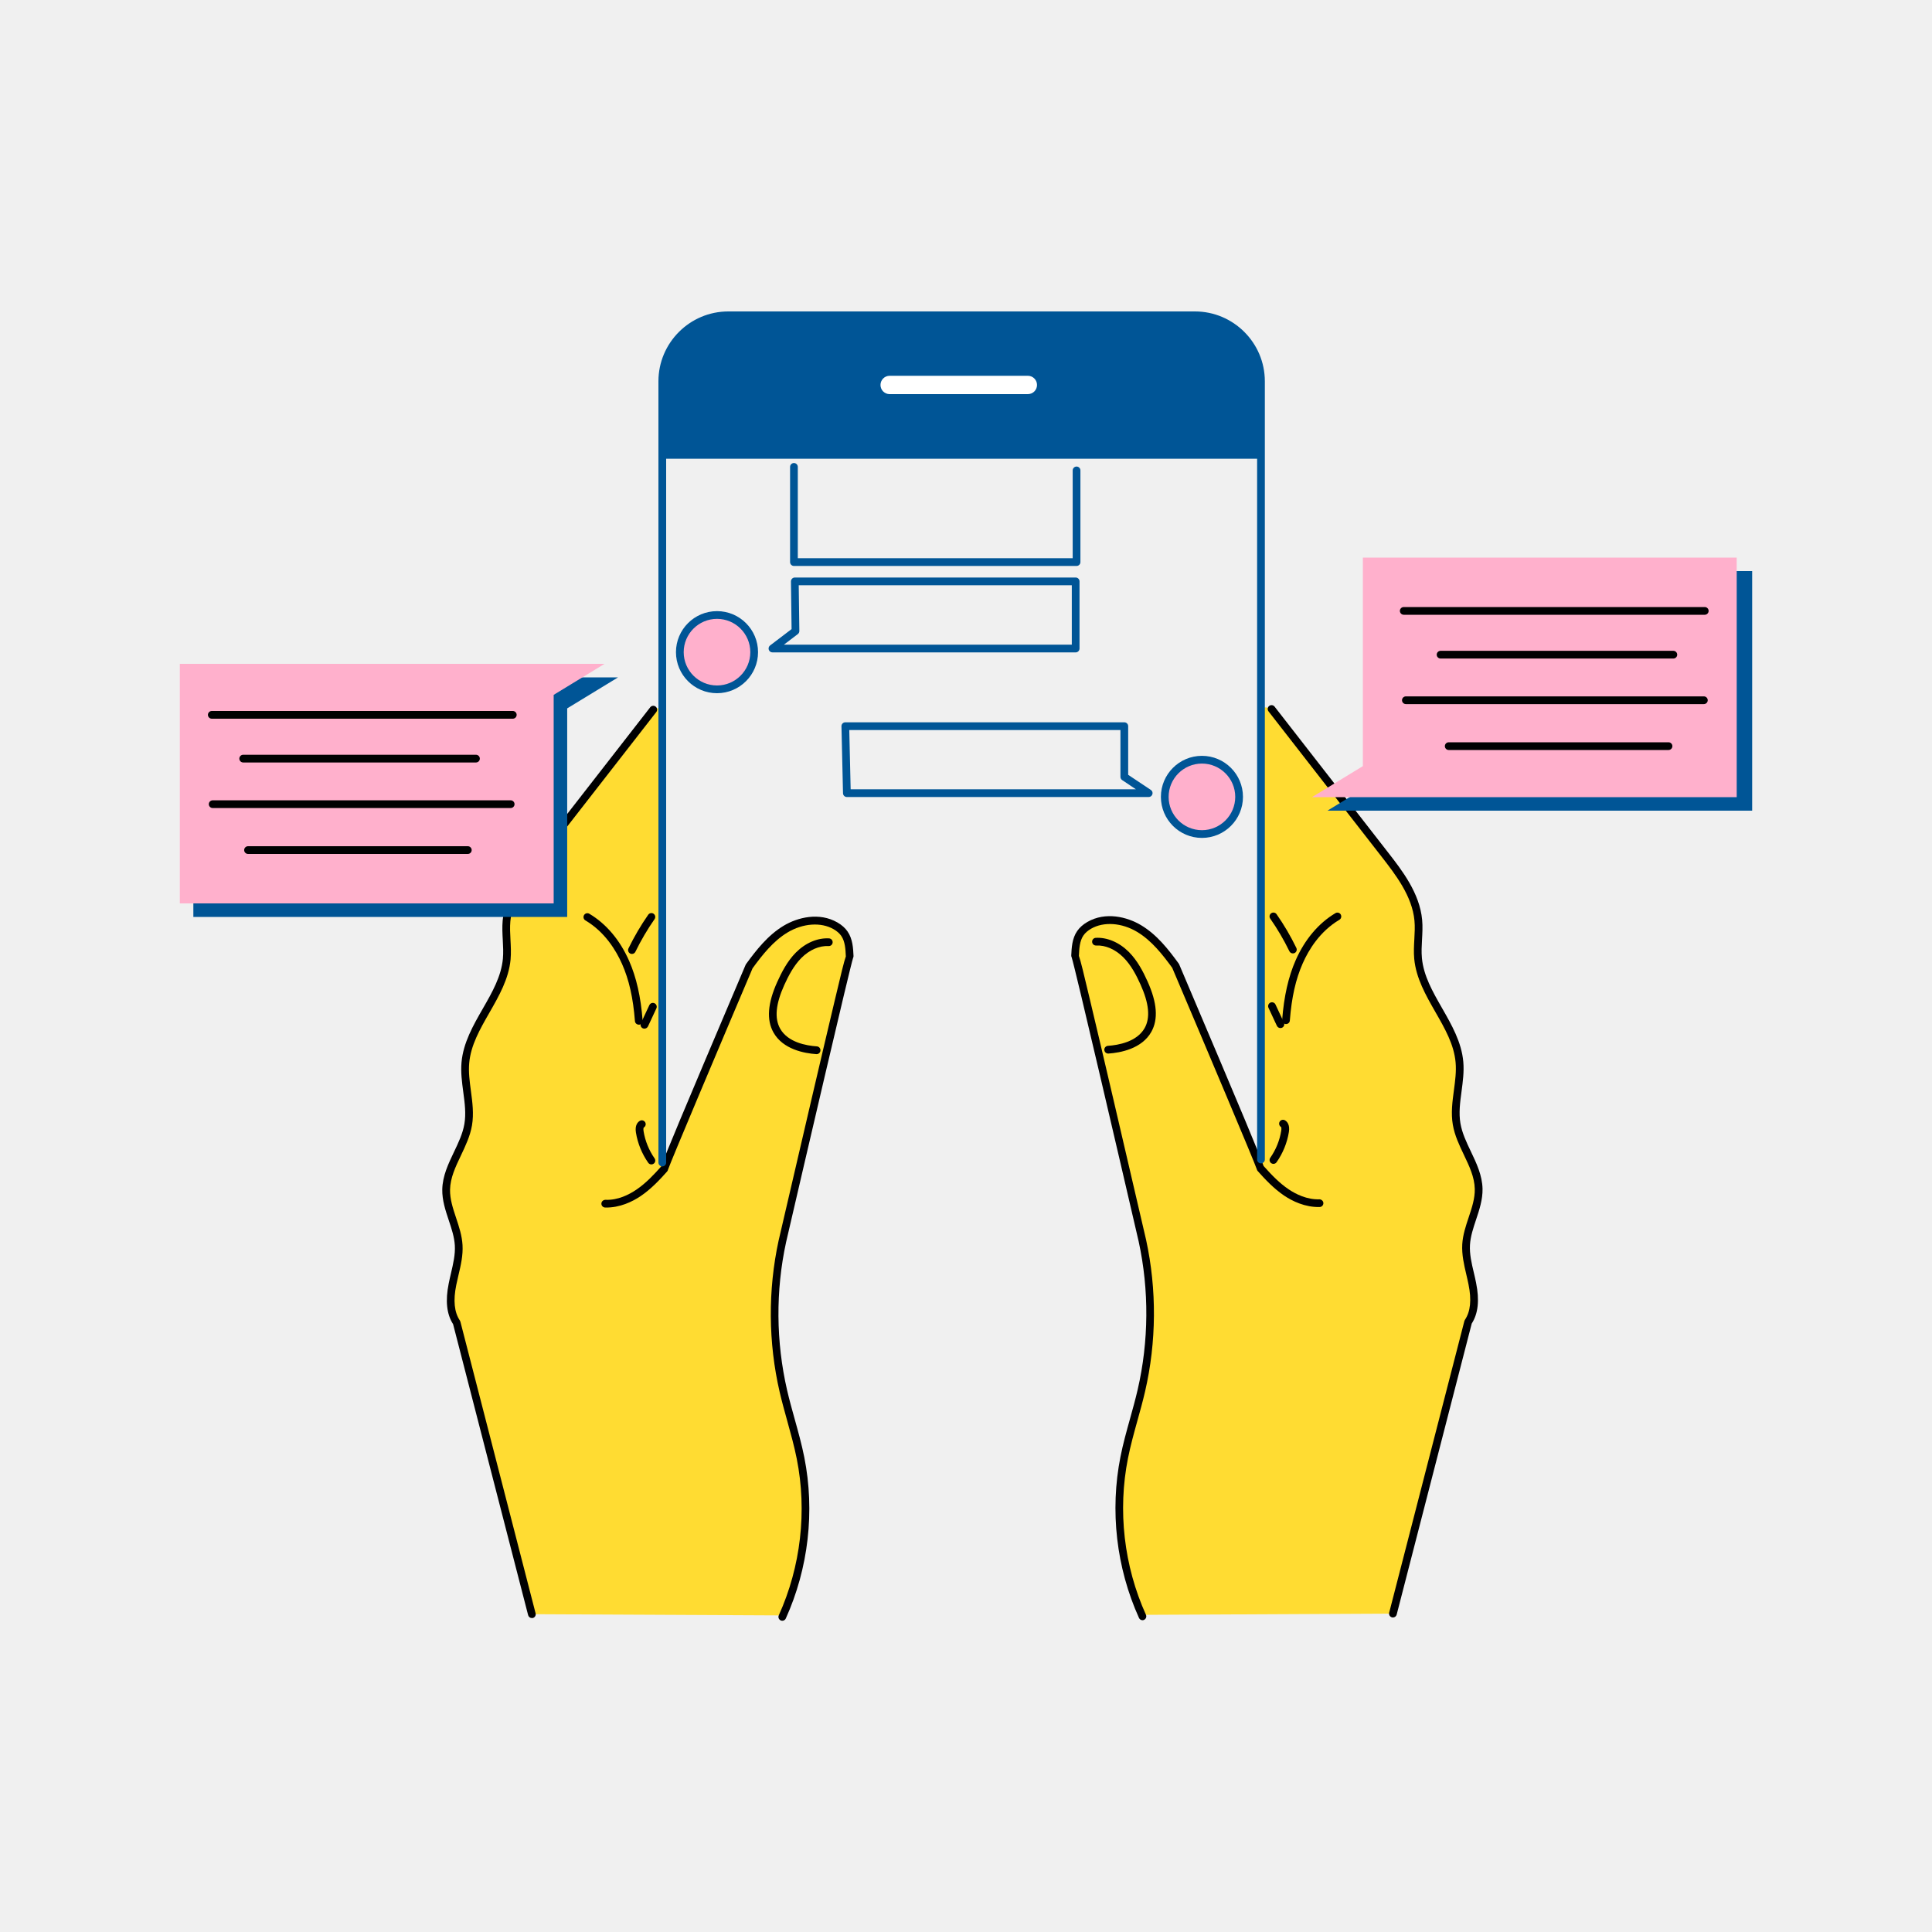
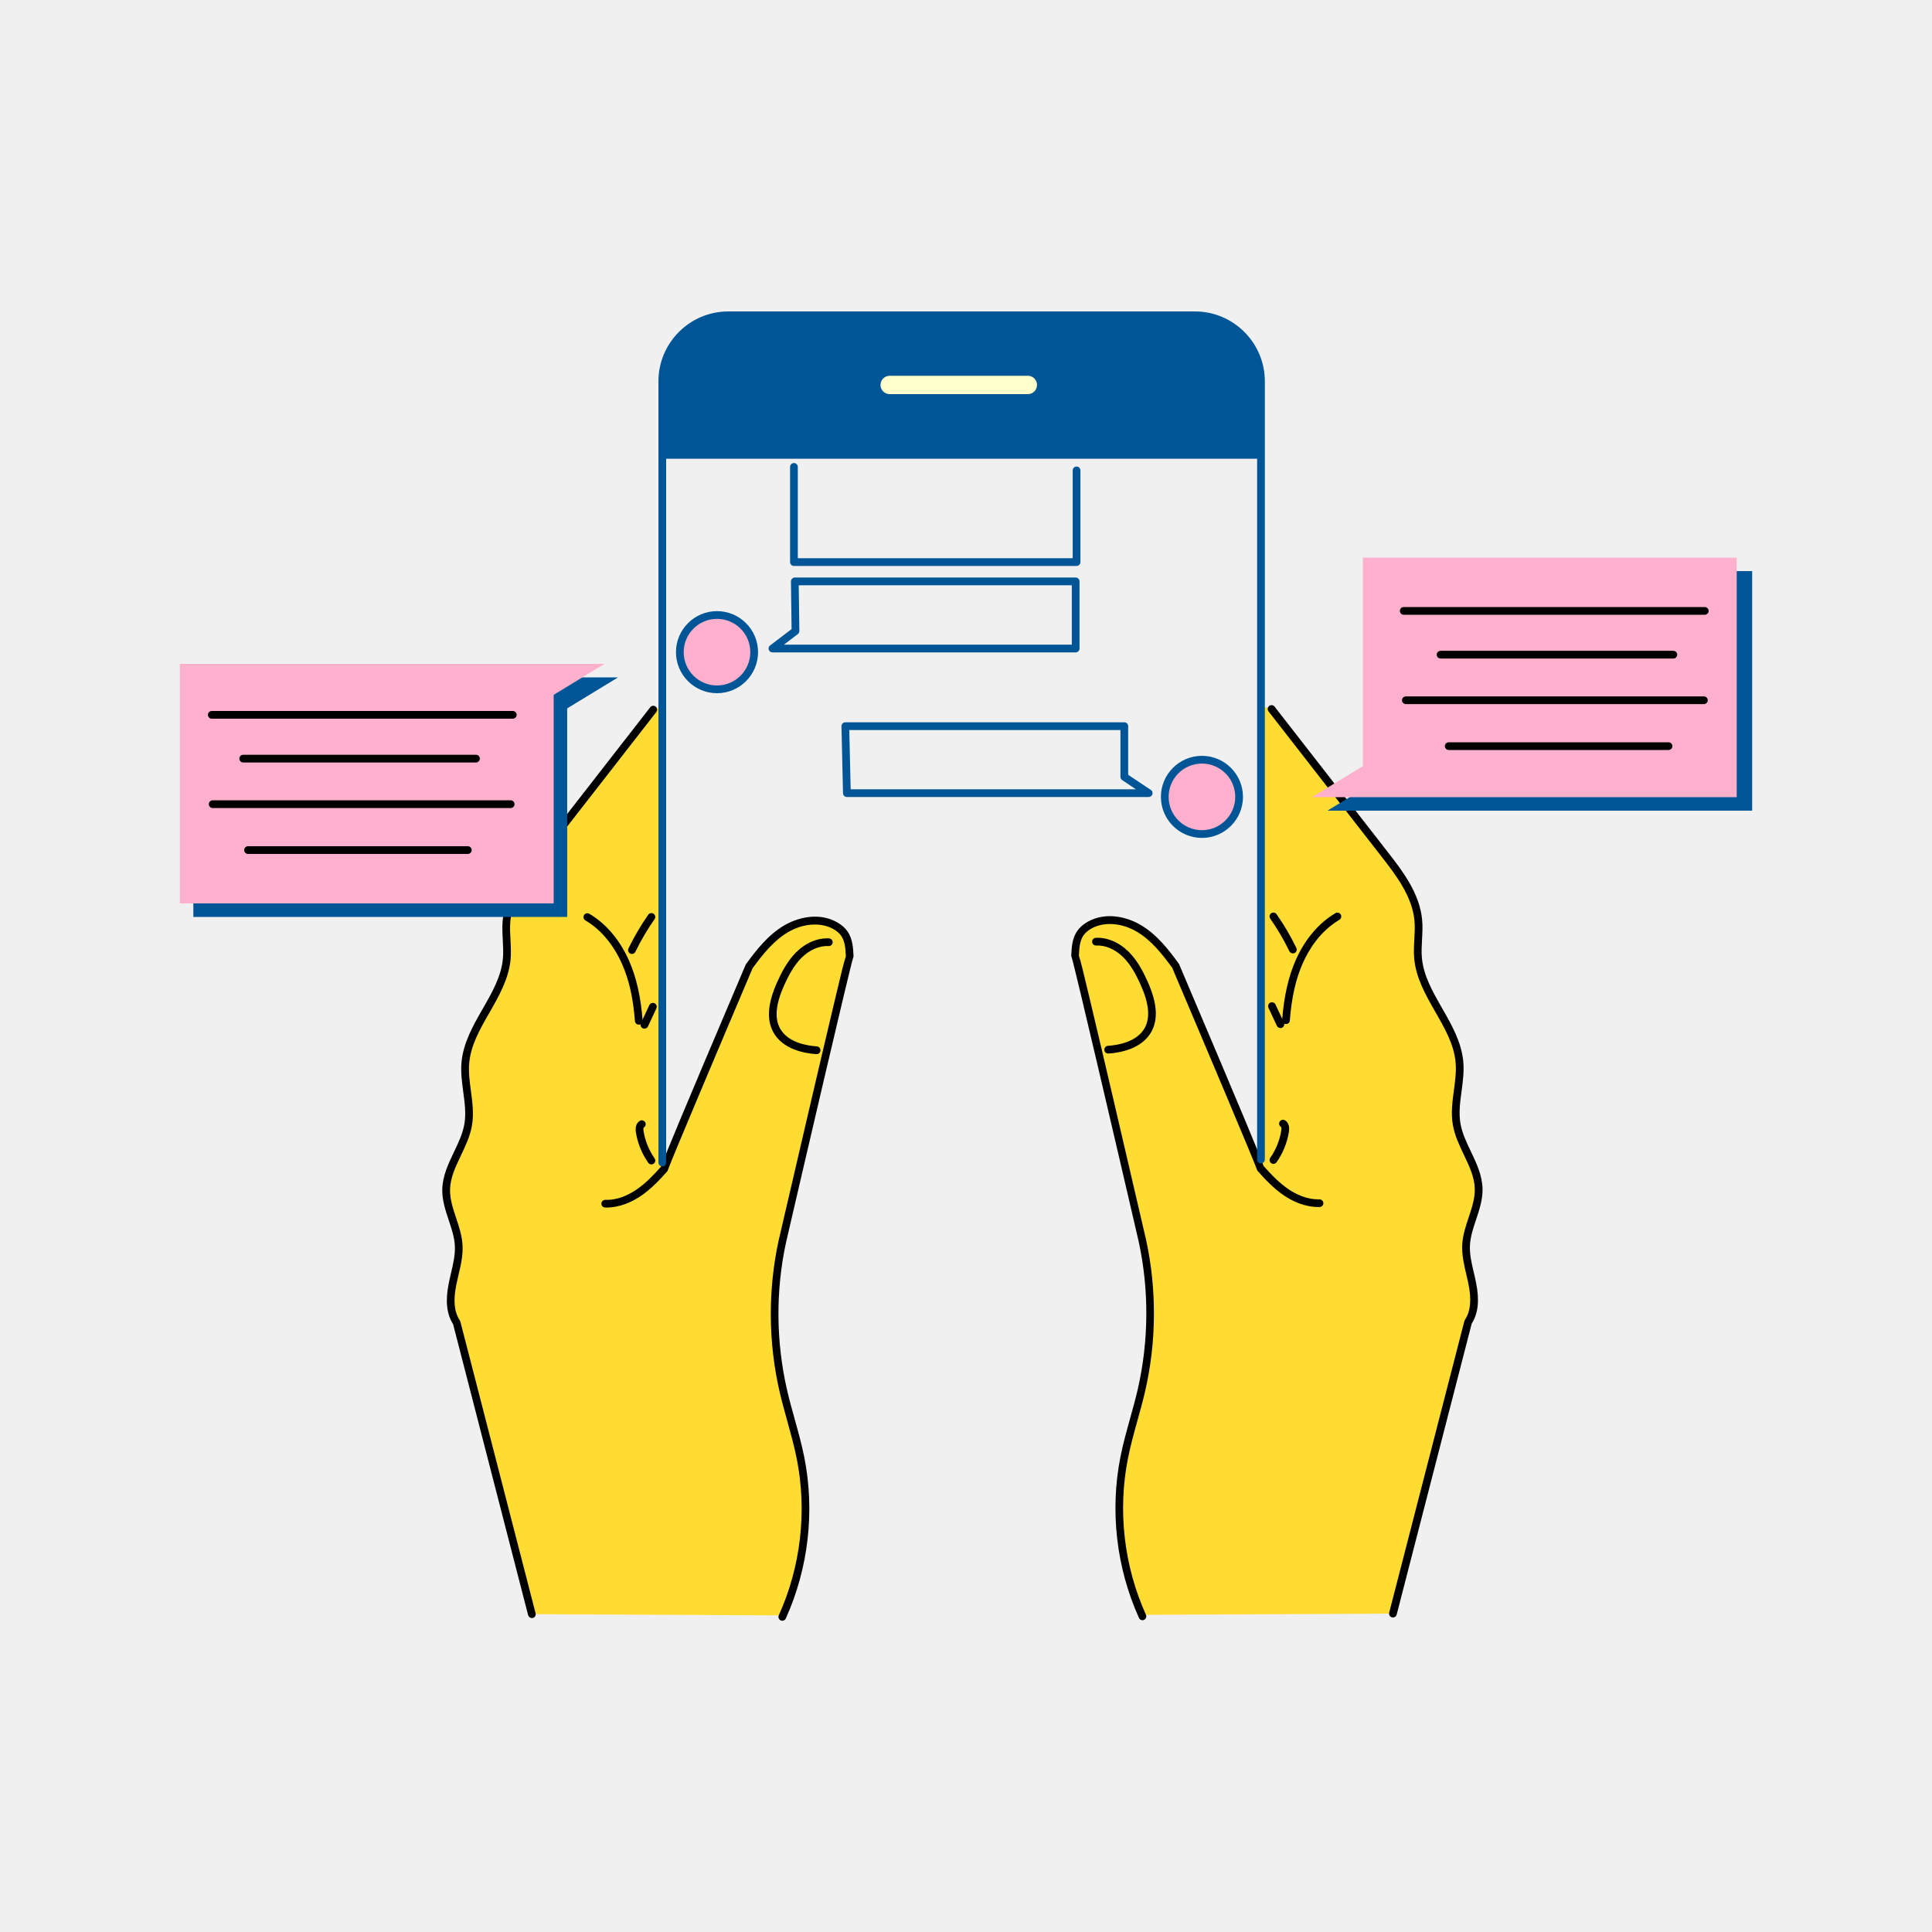
<svg xmlns="http://www.w3.org/2000/svg" transform="scale(1)" version="1.1" id="vvFkfz9s1o" x="0px" y="0px" width="500px" height="500px" viewBox="0 0 500 500" xml:space="preserve" class="pbimage_pbimage__wrapper__image__0LEis false">
-   <style type="text/css"> .st0{fill:#FFDC32;} .st1{fill:#000001;} .st2{fill:#005596;} .st3{fill:#FFB0CC;} .st4{fill:#FFFFFF;}
-  .st4{fill:#FFFFFF;}
+   <style type="text/css"> .st0{fill:#FFDC32;} .st1{fill:#000001;} .st2{fill:#005596;} .st3{fill:#FFB0CC;} .st4{fill:#FFFFCC;}
+  .st4{fill:#FFFFCC;}
 .st3{fill:#FFB0CC;}
 .st2{fill:#005596;}
 .st1{fill:#000001;}
 .st0{fill:#FFDC32;}</style>
  <g id="hands">
    <g id="color">
      <path class="st0" d="M169.07,183.63c-9.77,12.55-19.53,25.1-29.3,37.65c-3.97,5.1-8.09,10.58-8.68,17.02    c-0.3,3.28,0.36,6.6,0.06,9.88c-0.9,9.67-9.86,17.16-10.71,26.84c-0.47,5.35,1.64,10.75,0.73,16.04c-1,5.86-5.58,10.84-5.7,16.79    c-0.09,4.94,2.95,9.47,3.24,14.4c0.2,3.41-0.93,6.74-1.6,10.1c-0.68,3.35-0.83,7.09,1.08,9.93l19.46,75.47l64.92,0.32    c0,0,2.23-4.63,2.42-5.07c2.27-8.61,4.56-17.4,3.99-26.28c-0.9-14.19-9.03-27.53-7.94-42.42c-0.38-9.21,0.48-18.47,2.53-27.46    c1.45-6.32,3.48-12.49,5.03-18.79c1.87-7.61,3.04-15.38,4.54-23.31c3.62-8.36,4.98-17.5,6.31-26.51c0.19-1.26,0.37-2.55,0.18-3.81    c-0.58-3.9-4.77-6.51-8.71-6.41c-3.94,0.09-7.54,2.28-10.5,4.89c-3.73,3.29-6.77,7.33-8.98,11.79c-1.51,3.05-2.63,6.27-3.8,9.46    c-3.48,9.45-7.45,18.7-11.43,27.95c-1.59,3.7-3.18,7.4-4.77,11.1l0.25-86.06c0,0-0.44-29.56-0.37-29.71    c0.05-1.09,0.09-2.18,0.14-3.27c0.01-0.21,0.02-0.42-0.07-0.62C171.25,183.16,170.72,183.01,169.07,183.63z" />
      <path class="st0" d="M329.07,183.48c9.77,12.55,19.53,25.1,29.3,37.65c3.97,5.1,8.09,10.58,8.68,17.02    c0.3,3.28-0.36,6.6-0.06,9.88c0.9,9.67,9.86,17.16,10.71,26.84c0.47,5.35-1.64,10.75-0.73,16.04c1,5.86,5.58,10.84,5.7,16.79    c0.09,4.94-2.95,9.47-3.24,14.4c-0.2,3.41,0.93,6.74,1.6,10.1c0.68,3.35,0.83,7.09-1.08,9.93l-19.46,75.47l-64.92,0.32    c0,0-2.23-4.63-2.42-5.07c-2.27-8.61-4.56-17.4-3.99-26.28c0.9-14.19,9.03-27.53,7.94-42.42c0.38-9.21-0.48-18.47-2.53-27.46    c-1.45-6.32-3.48-12.49-5.03-18.79c-1.87-7.61-3.04-15.38-4.54-23.31c-3.62-8.36-4.98-17.5-6.31-26.51    c-0.19-1.26-0.37-2.55-0.18-3.81c0.58-3.9,4.77-6.51,8.71-6.41c3.94,0.09,7.54,2.28,10.5,4.89c3.73,3.29,6.77,7.33,8.98,11.79    c1.51,3.05,2.63,6.27,3.8,9.46c3.48,9.45,7.45,18.7,11.43,27.95c1.59,3.7,3.18,7.4,4.77,11.1l-0.25-86.06    c0,0,0.44-29.56,0.37-29.71c-0.05-1.09-0.09-2.18-0.14-3.27c-0.01-0.21-0.02-0.42,0.07-0.62    C326.89,183.01,327.42,182.87,329.07,183.48z" />
    </g>
    <g id="line_1_">
      <path class="st1" d="M137.65,418.75c-0.45,0-0.85-0.3-0.97-0.75l-19.42-75.31c-1.67-2.6-2.04-6.05-1.13-10.54    c0.17-0.87,0.38-1.75,0.58-2.62c0.58-2.49,1.14-4.84,1-7.22c-0.13-2.18-0.83-4.28-1.57-6.5c-0.85-2.55-1.73-5.19-1.68-7.98    c0.07-3.5,1.57-6.64,3.02-9.68c1.17-2.45,2.27-4.76,2.7-7.25c0.46-2.7,0.1-5.43-0.29-8.32c-0.33-2.49-0.68-5.06-0.45-7.64    c0.45-5.07,3.01-9.55,5.49-13.87c2.47-4.3,4.79-8.37,5.22-12.97c0.14-1.57,0.06-3.13-0.03-4.79c-0.09-1.66-0.18-3.37-0.03-5.08    c0.64-6.95,5.21-12.82,8.89-17.54l29.3-37.65c0.34-0.44,0.97-0.51,1.4-0.17c0.44,0.34,0.51,0.97,0.17,1.4l-29.3,37.65    c-3.52,4.52-7.89,10.14-8.47,16.5c-0.14,1.57-0.06,3.13,0.03,4.79c0.09,1.66,0.18,3.37,0.03,5.09c-0.47,5.04-3.02,9.48-5.48,13.78    c-2.48,4.33-4.82,8.42-5.23,13.05c-0.21,2.36,0.11,4.71,0.44,7.2c0.39,2.91,0.79,5.92,0.28,8.92c-0.47,2.76-1.69,5.31-2.86,7.78    c-1.42,2.98-2.76,5.8-2.82,8.86c-0.04,2.45,0.74,4.81,1.57,7.31c0.75,2.25,1.52,4.57,1.66,7.01c0.16,2.68-0.45,5.28-1.05,7.8    c-0.2,0.85-0.4,1.7-0.57,2.55c-0.82,4.03-0.51,7.03,0.93,9.18c0.06,0.09,0.11,0.2,0.14,0.31l19.46,75.47    c0.14,0.54-0.18,1.08-0.72,1.22C137.82,418.74,137.73,418.75,137.65,418.75z" />
      <path class="st1" d="M202.46,419.45c-0.14,0-0.28-0.03-0.41-0.09c-0.5-0.23-0.73-0.82-0.5-1.32c5.7-12.59,7.35-26.97,4.65-40.51    c-0.65-3.27-1.56-6.54-2.44-9.72c-0.68-2.46-1.39-5-1.98-7.54c-2.97-12.83-3.06-26.4-0.27-39.24c0-0.01,4.28-18.46,8.59-36.91    c2.16-9.22,4.32-18.45,5.97-25.37c1.64-6.89,2.36-9.92,2.84-11.25l-0.01,0c-0.08-1.79-0.17-3.82-1.18-5.29    c-0.46-0.66-1.13-1.25-1.99-1.74c-3.26-1.87-7.93-1.54-11.9,0.84c-3.73,2.24-6.53,5.81-9.07,9.29    c-8.53,20.08-21.29,50.29-21.88,52.11c-0.03,0.17-0.11,0.34-0.24,0.48c-1.89,2.12-4.13,4.53-6.87,6.38    c-2.09,1.4-5.37,3.03-9.16,2.94c-0.55-0.02-0.99-0.48-0.97-1.03s0.48-0.95,1.03-0.97c3.27,0.14,6.14-1.36,7.98-2.6    c2.54-1.71,4.67-4.01,6.47-6.03c0.82-2.44,4.74-11.91,21.84-52.17c0.03-0.07,0.07-0.14,0.11-0.2c2.68-3.67,5.64-7.46,9.72-9.92    c3.65-2.19,9.22-3.57,13.93-0.86c1.12,0.65,2.01,1.43,2.63,2.34c1.34,1.94,1.45,4.38,1.54,6.34c0.01,0.17-0.03,0.34-0.11,0.49    c-0.84,2.54-12.77,53.86-17.34,73.57c-2.73,12.54-2.63,25.8,0.27,38.35c0.58,2.5,1.28,5.02,1.96,7.46    c0.89,3.21,1.82,6.52,2.48,9.86c2.78,13.95,1.08,28.76-4.79,41.73C203.2,419.23,202.84,419.45,202.46,419.45z" />
      <path class="st1" d="M168.58,301.35c-0.32,0-0.63-0.15-0.82-0.43c-1.63-2.32-2.73-5.02-3.18-7.81c-0.32-1.95,0.5-2.74,1.02-3.04    c0.48-0.28,1.09-0.11,1.37,0.37c0.28,0.48,0.11,1.09-0.37,1.37c-0.04,0.03-0.15,0.31-0.04,0.98c0.41,2.49,1.39,4.91,2.84,6.99    c0.32,0.45,0.21,1.08-0.25,1.39C168.98,301.29,168.78,301.35,168.58,301.35z" />
      <path class="st1" d="M165.32,265.18c-0.52,0-0.96-0.4-1-0.92c-0.46-5.99-1.52-10.69-3.34-14.8c-1.54-3.48-4.43-8.27-9.48-11.26    c-0.48-0.28-0.63-0.9-0.35-1.37c0.28-0.48,0.9-0.63,1.37-0.35c4.36,2.59,7.92,6.8,10.29,12.18c1.88,4.27,3.03,9.32,3.5,15.46    c0.04,0.55-0.37,1.03-0.92,1.07C165.37,265.18,165.34,265.18,165.32,265.18z" />
      <path class="st1" d="M163.55,246.88c-0.15,0-0.3-0.03-0.44-0.1c-0.5-0.24-0.7-0.84-0.46-1.34c1.48-3.04,3.2-5.97,5.11-8.71    c0.32-0.45,0.94-0.56,1.39-0.25c0.45,0.32,0.56,0.94,0.25,1.39c-1.85,2.65-3.52,5.49-4.95,8.43    C164.28,246.67,163.92,246.88,163.55,246.88z" />
      <path class="st1" d="M166.77,266.21c-0.14,0-0.29-0.03-0.42-0.09c-0.5-0.23-0.72-0.83-0.48-1.33l0.5-1.07    c0.56-1.2,1.12-2.39,1.68-3.59c0.23-0.5,0.83-0.72,1.33-0.49c0.5,0.23,0.72,0.83,0.49,1.33c-0.56,1.21-1.12,2.4-1.68,3.61    l-0.5,1.07C167.51,266,167.15,266.21,166.77,266.21z" />
      <path class="st1" d="M211.34,272.81c-0.02,0-0.05,0-0.07,0c-3.08-0.21-8.63-1.21-11.1-5.61c-1.83-3.27-1.51-7.54,0.98-13.07    c1.14-2.51,2.6-5.39,4.85-7.64c2.48-2.48,5.59-3.8,8.55-3.64c0.55,0.03,0.97,0.5,0.94,1.05c-0.03,0.55-0.5,0.97-1.05,0.94    c-2.39-0.13-4.95,0.98-7.03,3.06c-2.02,2.02-3.38,4.7-4.45,7.04c-2.21,4.91-2.56,8.59-1.06,11.27c2.01,3.57,6.81,4.41,9.5,4.59    c0.55,0.04,0.97,0.51,0.93,1.07C212.3,272.41,211.86,272.81,211.34,272.81z" />
      <path class="st1" d="M360.49,418.6c-0.08,0-0.17-0.01-0.25-0.03c-0.53-0.14-0.86-0.68-0.72-1.22l19.46-75.47    c0.03-0.11,0.08-0.21,0.14-0.31c1.44-2.14,1.75-5.15,0.93-9.17c-0.17-0.86-0.37-1.71-0.57-2.56c-0.59-2.52-1.2-5.12-1.05-7.8    c0.14-2.44,0.92-4.77,1.67-7.01c0.83-2.5,1.62-4.86,1.57-7.31c-0.06-3.07-1.4-5.88-2.82-8.86c-1.17-2.46-2.39-5.01-2.86-7.78    c-0.52-3-0.11-6.01,0.28-8.92c0.33-2.49,0.65-4.84,0.44-7.2c-0.41-4.64-2.75-8.72-5.23-13.05c-2.46-4.3-5.01-8.75-5.48-13.78    c-0.16-1.71-0.06-3.43,0.03-5.09c0.09-1.66,0.18-3.23,0.03-4.79c-0.58-6.36-4.96-11.98-8.47-16.5l-29.3-37.65    c-0.34-0.44-0.26-1.06,0.17-1.4c0.44-0.34,1.06-0.26,1.4,0.17l29.3,37.65c3.68,4.72,8.25,10.6,8.89,17.54    c0.16,1.71,0.06,3.43-0.03,5.09c-0.09,1.66-0.18,3.23-0.03,4.79c0.43,4.6,2.76,8.67,5.22,12.97c2.48,4.33,5.04,8.8,5.49,13.87    c0.23,2.58-0.12,5.15-0.45,7.64c-0.39,2.89-0.75,5.62-0.29,8.32c0.43,2.49,1.53,4.81,2.7,7.26c1.45,3.04,2.95,6.19,3.02,9.68    c0.05,2.8-0.83,5.43-1.68,7.98c-0.74,2.22-1.44,4.32-1.57,6.5c-0.14,2.39,0.41,4.74,1,7.22c0.21,0.87,0.41,1.75,0.58,2.62    c0.91,4.49,0.54,7.94-1.13,10.54l-19.42,75.31C361.34,418.3,360.94,418.6,360.49,418.6z" />
      <path class="st1" d="M295.68,419.31c-0.38,0-0.75-0.22-0.91-0.59c-5.87-12.96-7.57-27.78-4.79-41.73    c0.66-3.34,1.59-6.66,2.48-9.86c0.68-2.44,1.38-4.96,1.96-7.46c2.9-12.54,3-25.81,0.27-38.36c-4.56-19.69-16.5-71.01-17.34-73.55    c-0.08-0.15-0.11-0.32-0.11-0.49c0.09-1.96,0.2-4.4,1.54-6.33c0.63-0.91,1.51-1.69,2.63-2.34c4.71-2.71,10.29-1.33,13.93,0.86    c4.09,2.45,7.04,6.25,9.72,9.92c0.04,0.06,0.08,0.13,0.11,0.2c17.11,40.27,21.02,49.73,21.84,52.17c2.23,2.5,4.18,4.48,6.47,6.03    c1.84,1.24,4.76,2.72,7.98,2.6c0.52,0.01,1.01,0.42,1.03,0.97c0.02,0.55-0.42,1.01-0.97,1.03c-3.79,0.08-7.07-1.54-9.16-2.94    c-2.75-1.86-4.98-4.27-6.87-6.38c-0.12-0.14-0.2-0.3-0.24-0.48c-0.59-1.83-13.35-32.03-21.88-52.11    c-2.54-3.48-5.34-7.05-9.07-9.29c-3.97-2.39-8.65-2.71-11.91-0.84c-0.86,0.5-1.53,1.08-1.99,1.74c-1.01,1.46-1.1,3.49-1.18,5.28    l-0.01,0c0.48,1.33,1.2,4.36,2.84,11.25c1.65,6.92,3.82,16.14,5.97,25.37c4.31,18.45,8.59,36.9,8.59,36.9    c2.79,12.85,2.7,26.42-0.27,39.25c-0.59,2.54-1.29,5.08-1.98,7.54c-0.88,3.17-1.79,6.45-2.44,9.72    c-2.7,13.54-1.05,27.92,4.65,40.51c0.23,0.5,0,1.1-0.5,1.32C295.96,419.28,295.82,419.31,295.68,419.31z" />
      <path class="st1" d="M329.56,301.21c-0.2,0-0.4-0.06-0.57-0.18c-0.45-0.32-0.56-0.94-0.25-1.39c1.46-2.08,2.44-4.5,2.84-6.99    c0.11-0.68-0.01-0.96-0.04-0.98c-0.48-0.28-0.64-0.89-0.37-1.37c0.28-0.48,0.89-0.64,1.37-0.37c0.52,0.3,1.34,1.09,1.02,3.04    c-0.45,2.79-1.55,5.49-3.18,7.81C330.18,301.06,329.87,301.21,329.56,301.21z" />
      <path class="st1" d="M332.82,265.03c-0.03,0-0.05,0-0.08,0c-0.55-0.04-0.96-0.52-0.92-1.07c0.47-6.13,1.62-11.19,3.5-15.46    c2.37-5.38,5.93-9.59,10.29-12.18c0.47-0.28,1.09-0.13,1.37,0.35c0.28,0.48,0.12,1.09-0.35,1.37c-5.05,3-7.95,7.78-9.48,11.26    c-1.82,4.11-2.88,8.82-3.34,14.8C333.78,264.63,333.34,265.03,332.82,265.03z" />
      <path class="st1" d="M334.59,246.74c-0.37,0-0.73-0.21-0.9-0.56c-1.43-2.95-3.1-5.79-4.95-8.44c-0.32-0.45-0.21-1.08,0.25-1.39    c0.45-0.32,1.08-0.2,1.39,0.25c1.91,2.73,3.63,5.66,5.11,8.71c0.24,0.5,0.04,1.1-0.46,1.34    C334.89,246.71,334.74,246.74,334.59,246.74z" />
      <path class="st1" d="M331.37,266.06c-0.38,0-0.74-0.21-0.91-0.58l-0.43-0.91c-0.59-1.25-1.17-2.5-1.75-3.76    c-0.23-0.5-0.01-1.1,0.49-1.33c0.5-0.23,1.1-0.01,1.33,0.49c0.58,1.25,1.16,2.5,1.75,3.75l0.43,0.92c0.23,0.5,0.02,1.09-0.48,1.33    C331.66,266.03,331.51,266.06,331.37,266.06z" />
      <path class="st1" d="M286.8,272.66c-0.52,0-0.96-0.4-1-0.93c-0.04-0.55,0.38-1.03,0.93-1.07c2.68-0.18,7.48-1.02,9.5-4.59    c1.5-2.67,1.15-6.36-1.06-11.27c-1.06-2.35-2.42-5.02-4.45-7.04c-2.08-2.08-4.64-3.19-7.03-3.06c-0.55,0.02-1.02-0.39-1.05-0.94    c-0.03-0.55,0.39-1.02,0.94-1.05c2.94-0.16,6.07,1.16,8.55,3.64c2.25,2.25,3.72,5.12,4.85,7.63c2.49,5.53,2.81,9.81,0.98,13.07    c-2.47,4.39-8.02,5.4-11.1,5.61C286.84,272.66,286.82,272.66,286.8,272.66z" />
    </g>
  </g>
  <g id="phone">
    <g id="colors">
      <path class="st2" d="M172.21,117.72h153.25l0.8-0.28c0,0-0.22-20.49,0.02-20.7c-1.45-2.68-1.8-5.94-3.67-8.35    c-0.91-1.17-2.13-2.07-3.37-2.9c-3.08-2.07-6.53-3.9-10.25-3.94c0,0-121.77,0.08-121.43,0.07c-7.58,0.71-14.38,6.69-16.04,14.12    c-0.57,2.54-0.58,5.17-0.54,7.78C171.07,107.97,171.29,112.41,172.21,117.72z" />
      <circle class="st3" cx="185.56" cy="168.78" r="9.62" />
      <circle class="st3" cx="311.06" cy="206.23" r="9.62" />
      <path class="st4" d="M227.87,99.63L227.87,99.63c0-1.31,1.06-2.38,2.38-2.38H266c1.31,0,2.38,1.06,2.38,2.38l0,0    c0,1.31-1.06,2.37-2.38,2.37h-35.75C228.93,102.01,227.87,100.94,227.87,99.63z" />
    </g>
    <g id="line">
      <path class="st2" d="M171.4,301.87c-0.55,0-1-0.45-1-1V98.69c0-9.97,8.12-18.09,18.09-18.09h120.76c9.97,0,18.09,8.12,18.09,18.09    v201.39c0,0.55-0.45,1-1,1s-1-0.45-1-1V98.69c0-8.87-7.22-16.09-16.09-16.09H188.49c-8.87,0-16.09,7.22-16.09,16.09v202.18    C172.4,301.42,171.95,301.87,171.4,301.87z" />
      <path class="st2" d="M325.46,118.72H172.21c-0.55,0-1-0.45-1-1s0.45-1,1-1h153.25c0.55,0,1,0.45,1,1S326.01,118.72,325.46,118.72z    " />
      <path class="st2" d="M278.61,146.47h-73.14c-0.55,0-1-0.45-1-1v-24.64c0-0.55,0.45-1,1-1s1,0.45,1,1v23.64h71.14v-22.73    c0-0.55,0.45-1,1-1s1,0.45,1,1v23.73C279.61,146.02,279.16,146.47,278.61,146.47z" />
      <path class="st2" d="M278.38,168.84h-78.47c-0.43,0-0.81-0.27-0.95-0.68c-0.14-0.41,0-0.86,0.34-1.12l5.56-4.23l-0.16-12.33    c0-0.27,0.1-0.53,0.29-0.72c0.19-0.19,0.44-0.3,0.71-0.3h72.68c0.55,0,1,0.45,1,1v17.37    C279.38,168.39,278.93,168.84,278.38,168.84z M202.87,166.84h74.51v-15.37h-70.67l0.16,11.82c0,0.32-0.14,0.62-0.39,0.81    L202.87,166.84z" />
      <path class="st2" d="M297.28,206.27h-78.11c-0.54,0-0.99-0.43-1-0.98l-0.4-17.34c-0.01-0.27,0.1-0.53,0.28-0.72    c0.19-0.19,0.45-0.3,0.72-0.3h72.2c0.55,0,1,0.45,1,1v12.59l5.87,3.91c0.37,0.24,0.53,0.7,0.4,1.12    C298.11,205.98,297.72,206.27,297.28,206.27z M220.15,204.27h73.83l-3.56-2.38c-0.28-0.19-0.45-0.5-0.45-0.83v-12.13h-70.18    L220.15,204.27z" />
      <path class="st2" d="M185.56,179.4c-5.86,0-10.62-4.76-10.62-10.62c0-5.86,4.76-10.62,10.62-10.62s10.62,4.76,10.62,10.62    C196.18,174.64,191.42,179.4,185.56,179.4z M185.56,160.16c-4.75,0-8.62,3.87-8.62,8.62s3.87,8.62,8.62,8.62s8.62-3.87,8.62-8.62    S190.31,160.16,185.56,160.16z" />
      <path class="st2" d="M311.06,216.85c-5.86,0-10.62-4.76-10.62-10.62s4.76-10.62,10.62-10.62s10.62,4.76,10.62,10.62    S316.92,216.85,311.06,216.85z M311.06,197.61c-4.75,0-8.62,3.87-8.62,8.62s3.87,8.62,8.62,8.62s8.62-3.87,8.62-8.62    S315.81,197.61,311.06,197.61z" />
    </g>
  </g>
  <g id="text-2">
    <g id="Colors">
      <polygon class="st2" points="50.04,237.3 50.04,175.3 159.96,175.3 146.79,183.33 146.79,237.3   " />
      <polygon class="st3" points="46.54,233.8 46.54,171.8 156.46,171.8 143.29,179.83 143.29,233.8   " />
    </g>
    <g id="line_3_">
      <path class="st1" d="M132.71,186h-77.9c-0.55,0-1-0.45-1-1s0.45-1,1-1h77.9c0.55,0,1,0.45,1,1S133.26,186,132.71,186z" />
      <path class="st1" d="M123.18,197.33H62.94c-0.55,0-1-0.45-1-1s0.45-1,1-1h60.24c0.55,0,1,0.45,1,1S123.73,197.33,123.18,197.33z" />
      <path class="st1" d="M132.16,209.12H55.04c-0.55,0-1-0.45-1-1s0.45-1,1-1h77.12c0.55,0,1,0.45,1,1S132.71,209.12,132.16,209.12z" />
      <path class="st1" d="M121.07,221H64.19c-0.55,0-1-0.45-1-1s0.45-1,1-1h56.88c0.55,0,1,0.45,1,1S121.62,221,121.07,221z" />
    </g>
  </g>
  <g id="text-1">
    <g id="colors_1_">
      <polygon class="st2" points="453.46,147.8 453.46,209.8 343.54,209.8 356.71,201.77 356.71,147.8   " />
      <polygon class="st3" points="449.46,144.3 449.46,206.3 339.54,206.3 352.71,198.27 352.71,144.3   " />
    </g>
    <g id="line_2_">
      <path class="st1" d="M441.19,159.1h-77.9c-0.55,0-1-0.45-1-1s0.45-1,1-1h77.9c0.55,0,1,0.45,1,1S441.74,159.1,441.19,159.1z" />
      <path class="st1" d="M433.06,170.43h-60.24c-0.55,0-1-0.45-1-1s0.45-1,1-1h60.24c0.55,0,1,0.45,1,1S433.61,170.43,433.06,170.43z" />
      <path class="st1" d="M440.96,182.22h-77.12c-0.55,0-1-0.45-1-1s0.45-1,1-1h77.12c0.55,0,1,0.45,1,1S441.51,182.22,440.96,182.22z" />
      <path class="st1" d="M431.81,194.1h-56.88c-0.55,0-1-0.45-1-1s0.45-1,1-1h56.88c0.55,0,1,0.45,1,1S432.36,194.1,431.81,194.1z" />
    </g>
  </g>
</svg>
